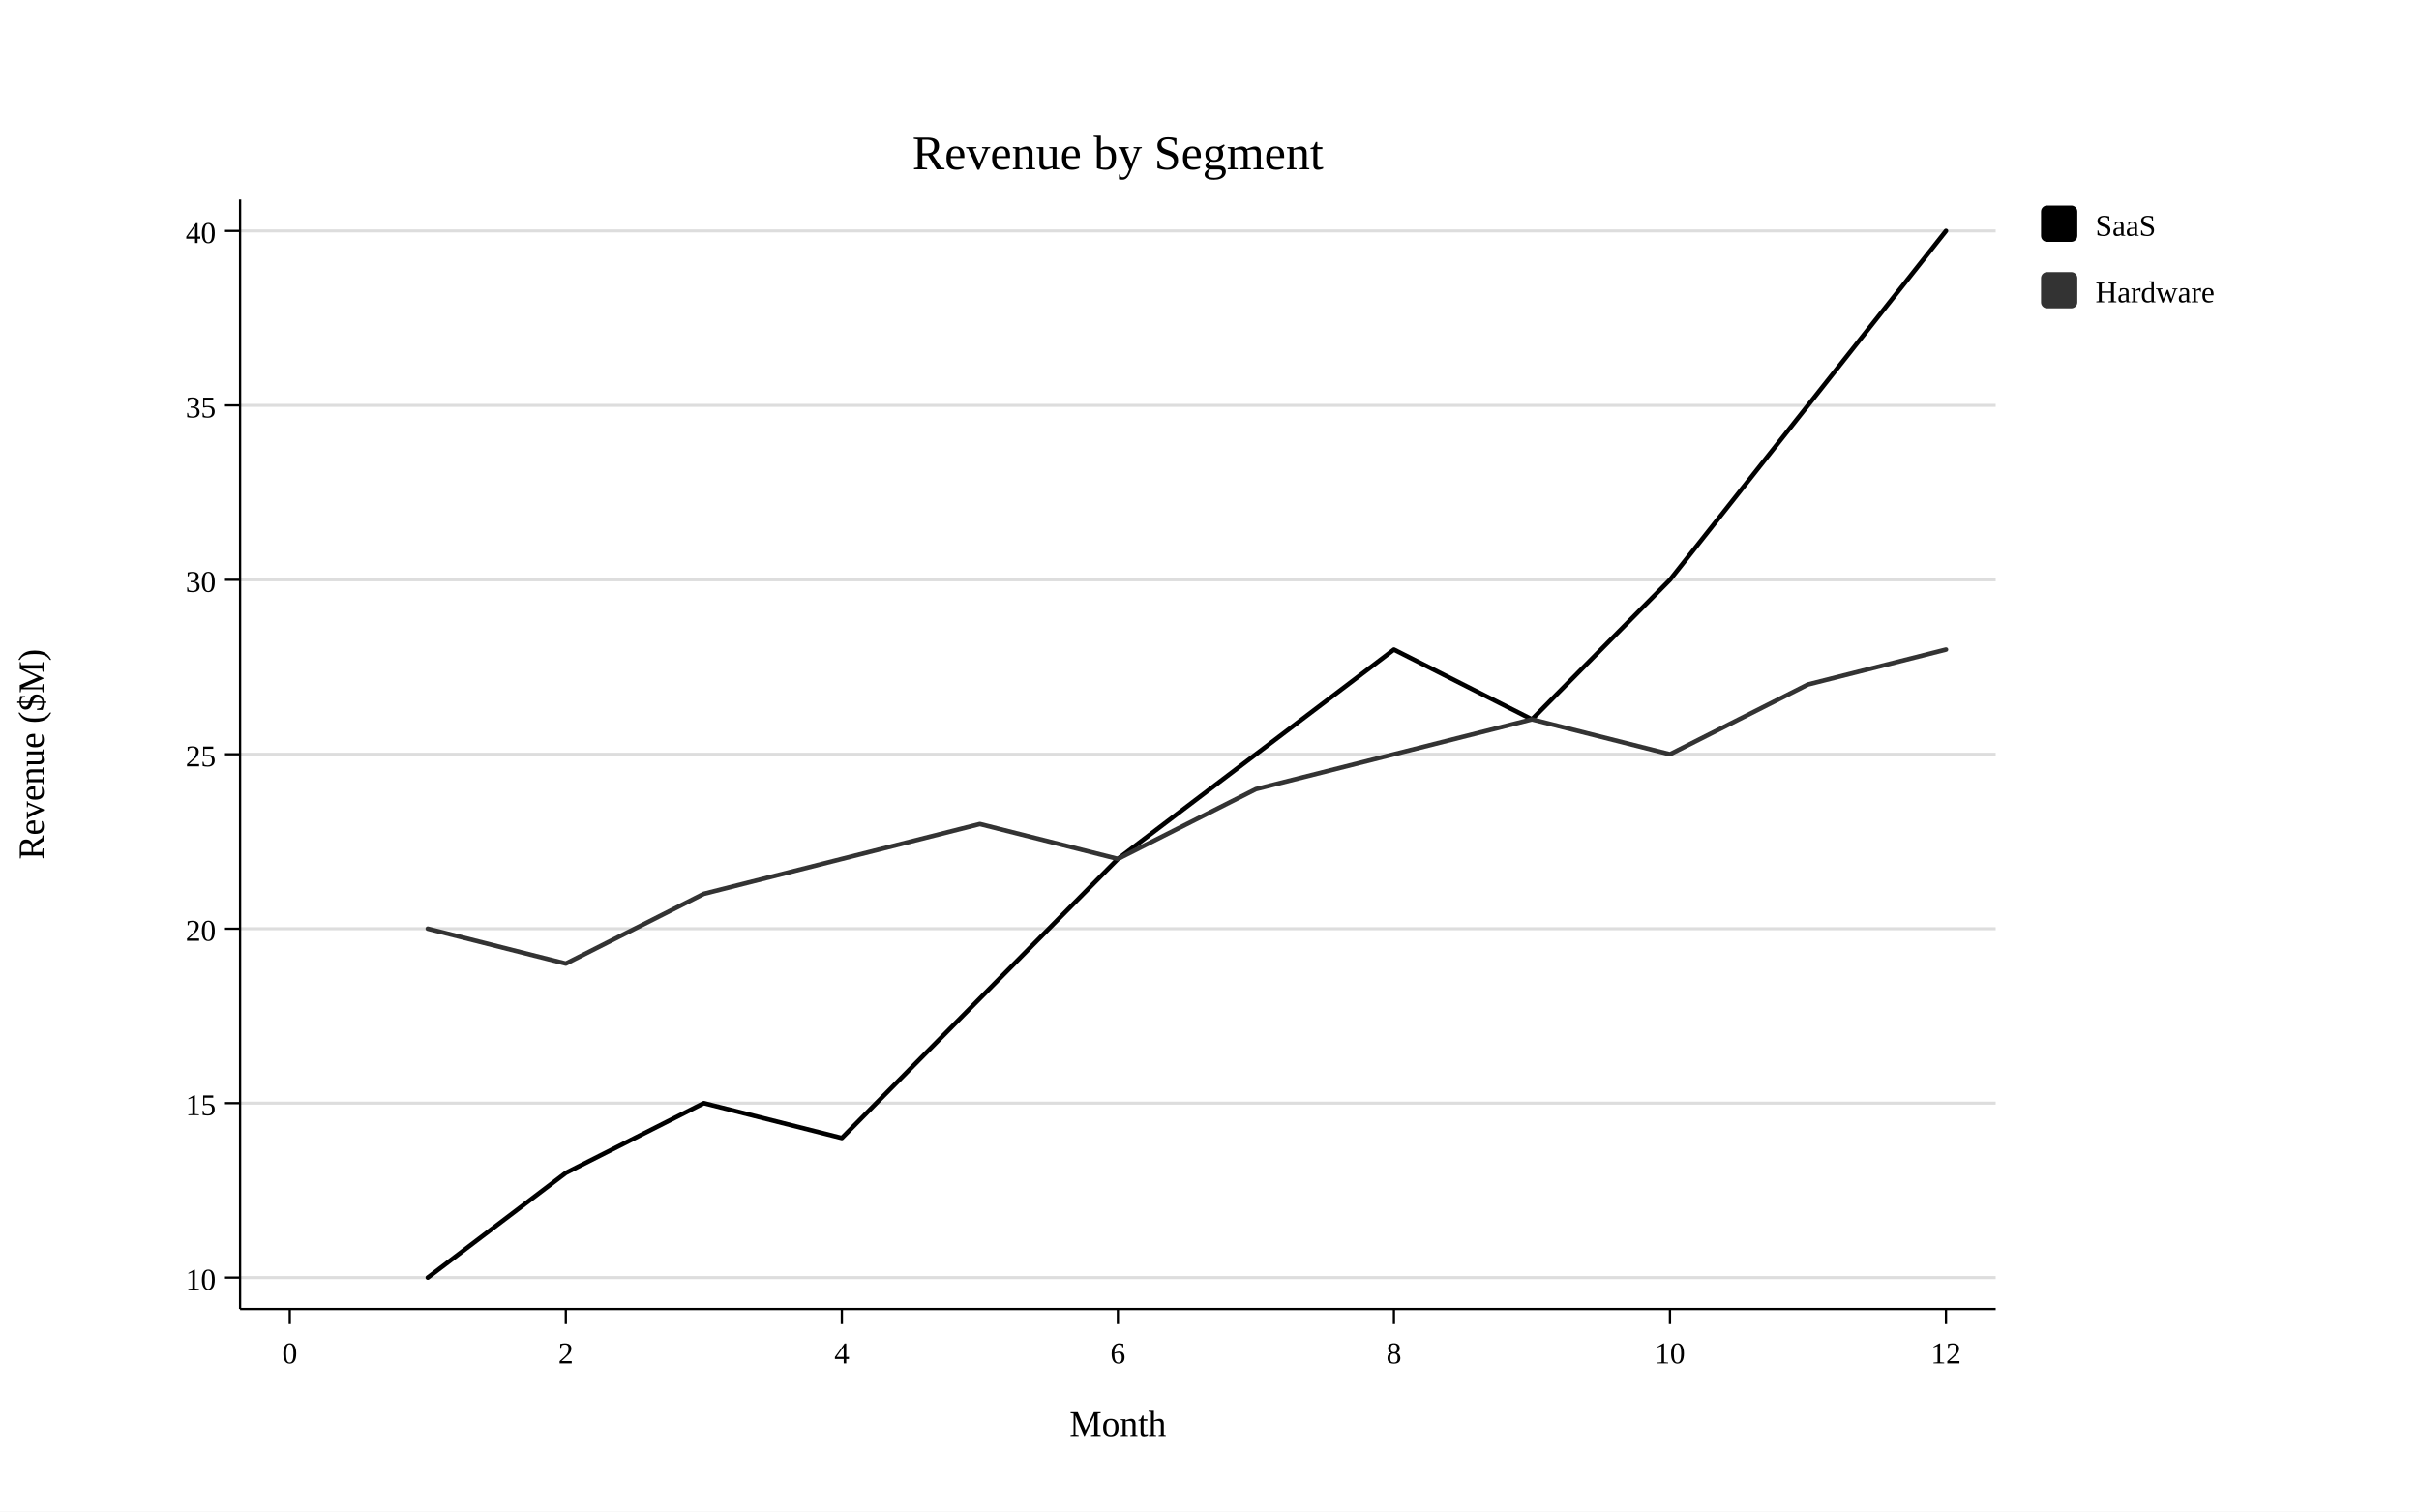
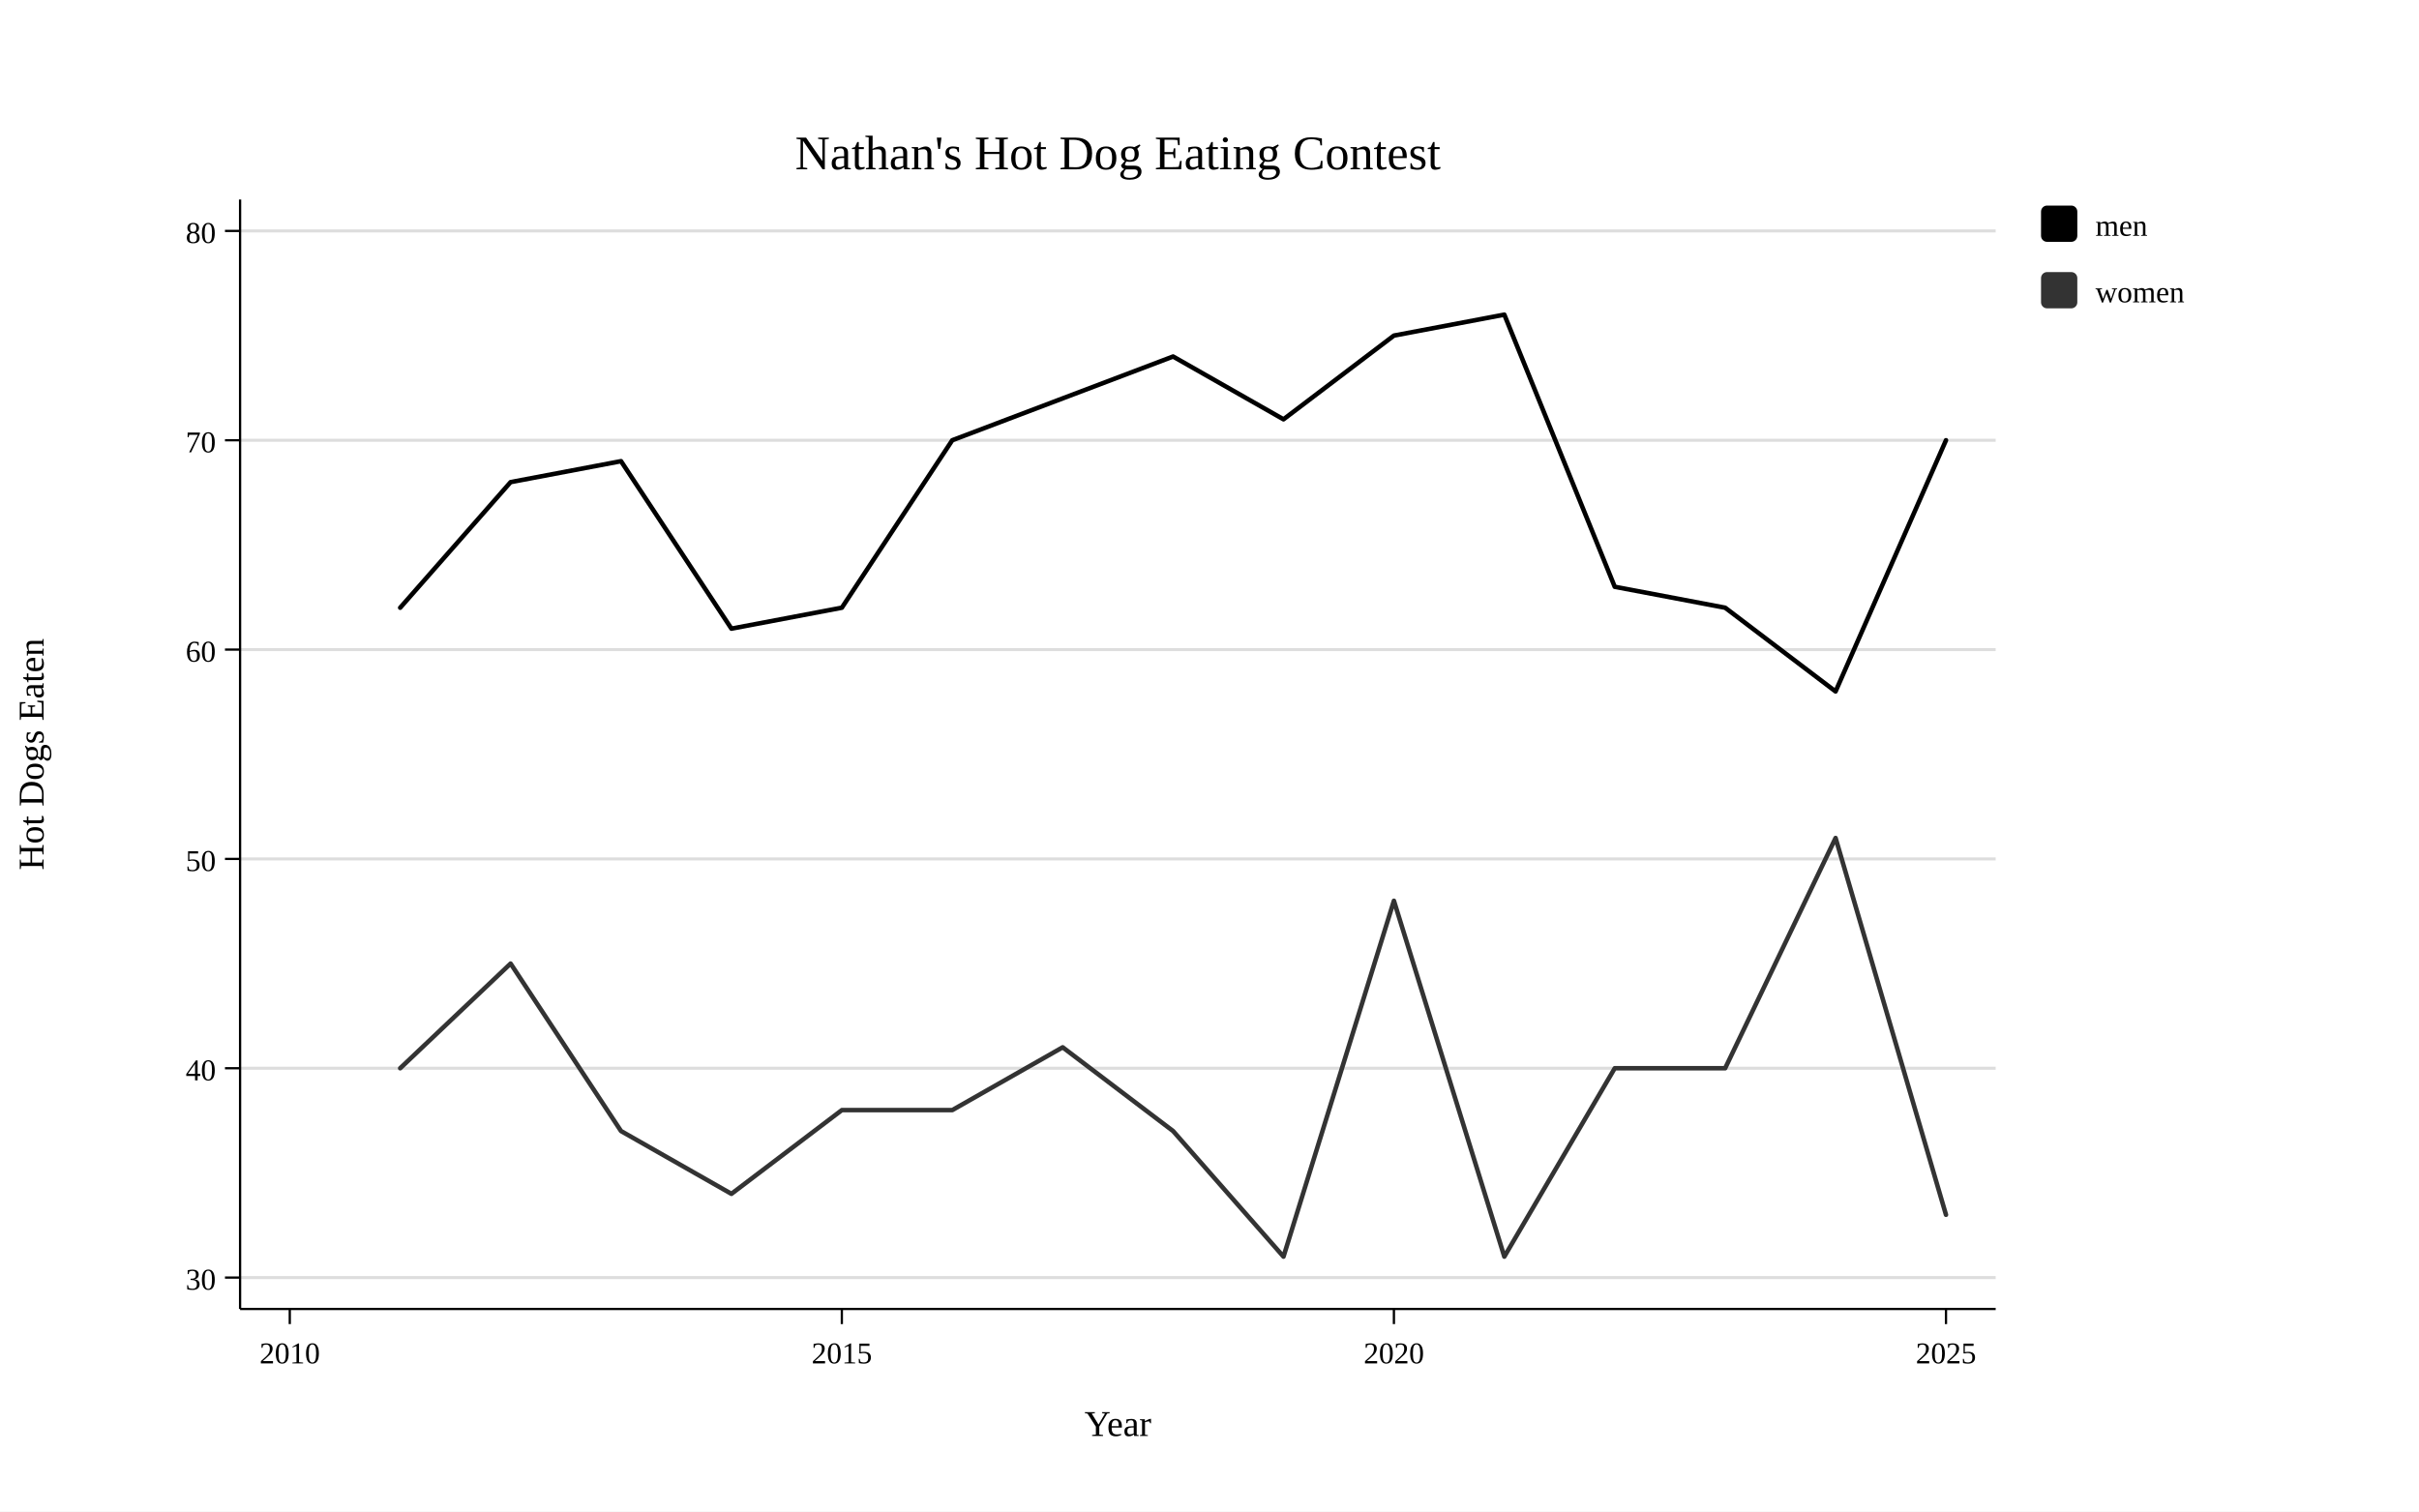
<svg xmlns="http://www.w3.org/2000/svg" width="800" height="500" viewBox="0 0 800.0 500.0">
  <defs>
    <clipPath id="plot-clip">
      <rect x="79.4" y="66" width="580.6" height="367" />
    </clipPath>
  </defs>
  <rect x="0" y="0" width="800" height="500" fill="#FFFFFF" />
  <line x1="79.4" y1="422.613" x2="660" y2="422.613" stroke="#DDDDDD" stroke-width="1" />
-   <line x1="79.4" y1="364.909" x2="660" y2="364.909" stroke="#DDDDDD" stroke-width="1" />
-   <line x1="79.4" y1="307.204" x2="660" y2="307.204" stroke="#DDDDDD" stroke-width="1" />
-   <line x1="79.4" y1="249.5" x2="660" y2="249.5" stroke="#DDDDDD" stroke-width="1" />
-   <line x1="79.4" y1="191.796" x2="660" y2="191.796" stroke="#DDDDDD" stroke-width="1" />
-   <line x1="79.4" y1="134.091" x2="660" y2="134.091" stroke="#DDDDDD" stroke-width="1" />
+   <line x1="79.4" y1="353.368" x2="660" y2="353.368" stroke="#DDDDDD" stroke-width="1" />
+   <line x1="79.4" y1="284.123" x2="660" y2="284.123" stroke="#DDDDDD" stroke-width="1" />
+   <line x1="79.4" y1="214.877" x2="660" y2="214.877" stroke="#DDDDDD" stroke-width="1" />
+   <line x1="79.4" y1="145.632" x2="660" y2="145.632" stroke="#DDDDDD" stroke-width="1" />
  <line x1="79.4" y1="76.387" x2="660" y2="76.387" stroke="#DDDDDD" stroke-width="1" />
  <line x1="79.4" y1="433" x2="660" y2="433" stroke="#000000" stroke-width="0.75" />
  <line x1="79.4" y1="66" x2="79.4" y2="433" stroke="#000000" stroke-width="0.75" />
  <g clip-path="url(#plot-clip)">
-     <polyline points="141.477,422.613 187.121,387.991 232.766,364.909 278.411,376.45 324.055,330.286 369.7,284.123 415.345,249.5 460.989,214.877 506.634,237.959 552.279,191.796 597.923,134.091 643.568,76.387" fill="none" stroke="#000000" stroke-width="1.5" stroke-linejoin="round" stroke-linecap="round" />
-     <polyline points="141.477,307.204 187.121,318.745 232.766,295.664 278.411,284.123 324.055,272.582 369.7,284.123 415.345,261.041 460.989,249.5 506.634,237.959 552.279,249.5 597.923,226.418 643.568,214.877" fill="none" stroke="#333333" stroke-width="1.5" stroke-linejoin="round" stroke-linecap="round" />
+     <polyline points="132.348,201.028 168.864,159.481 205.379,152.557 241.895,207.953 278.411,201.028 314.926,145.632 351.442,131.783 387.958,117.934 424.474,138.708 460.989,111.009 497.505,104.085 534.021,194.104 570.536,201.028 607.052,228.726 643.568,145.632" fill="none" stroke="#000000" stroke-width="1.5" stroke-linejoin="round" stroke-linecap="round" />
+     <polyline points="132.348,353.368 168.864,318.745 205.379,374.142 241.895,394.915 278.411,367.217 314.926,367.217 351.442,346.443 387.958,374.142 424.474,415.689 460.989,297.972 497.505,415.689 534.021,353.368 570.536,353.368 607.052,277.198 643.568,401.84" fill="none" stroke="#333333" stroke-width="1.5" stroke-linejoin="round" stroke-linecap="round" />
  </g>
  <line x1="95.832" y1="433" x2="95.832" y2="438" stroke="#000000" stroke-width="0.75" />
-   <text x="95.832" y="451" font-family="Georgia, Times New Roman, serif" font-size="10" fill="#000000" text-anchor="middle">0</text>
-   <line x1="187.121" y1="433" x2="187.121" y2="438" stroke="#000000" stroke-width="0.75" />
-   <text x="187.121" y="451" font-family="Georgia, Times New Roman, serif" font-size="10" fill="#000000" text-anchor="middle">2</text>
+   <text x="95.832" y="451" font-family="Georgia, Times New Roman, serif" font-size="10" fill="#000000" text-anchor="middle">2010</text>
  <line x1="278.411" y1="433" x2="278.411" y2="438" stroke="#000000" stroke-width="0.75" />
-   <text x="278.411" y="451" font-family="Georgia, Times New Roman, serif" font-size="10" fill="#000000" text-anchor="middle">4</text>
-   <line x1="369.7" y1="433" x2="369.7" y2="438" stroke="#000000" stroke-width="0.75" />
-   <text x="369.7" y="451" font-family="Georgia, Times New Roman, serif" font-size="10" fill="#000000" text-anchor="middle">6</text>
+   <text x="278.411" y="451" font-family="Georgia, Times New Roman, serif" font-size="10" fill="#000000" text-anchor="middle">2015</text>
  <line x1="460.989" y1="433" x2="460.989" y2="438" stroke="#000000" stroke-width="0.75" />
-   <text x="460.989" y="451" font-family="Georgia, Times New Roman, serif" font-size="10" fill="#000000" text-anchor="middle">8</text>
-   <line x1="552.279" y1="433" x2="552.279" y2="438" stroke="#000000" stroke-width="0.75" />
-   <text x="552.279" y="451" font-family="Georgia, Times New Roman, serif" font-size="10" fill="#000000" text-anchor="middle">10</text>
+   <text x="460.989" y="451" font-family="Georgia, Times New Roman, serif" font-size="10" fill="#000000" text-anchor="middle">2020</text>
  <line x1="643.568" y1="433" x2="643.568" y2="438" stroke="#000000" stroke-width="0.75" />
-   <text x="643.568" y="451" font-family="Georgia, Times New Roman, serif" font-size="10" fill="#000000" text-anchor="middle">12</text>
+   <text x="643.568" y="451" font-family="Georgia, Times New Roman, serif" font-size="10" fill="#000000" text-anchor="middle">2025</text>
  <line x1="74.4" y1="422.613" x2="79.4" y2="422.613" stroke="#000000" stroke-width="0.75" />
-   <text x="71.4" y="426.613" font-family="Georgia, Times New Roman, serif" font-size="10" fill="#000000" text-anchor="end">10</text>
-   <line x1="74.4" y1="364.909" x2="79.4" y2="364.909" stroke="#000000" stroke-width="0.75" />
-   <text x="71.4" y="368.909" font-family="Georgia, Times New Roman, serif" font-size="10" fill="#000000" text-anchor="end">15</text>
-   <line x1="74.4" y1="307.204" x2="79.4" y2="307.204" stroke="#000000" stroke-width="0.75" />
-   <text x="71.4" y="311.204" font-family="Georgia, Times New Roman, serif" font-size="10" fill="#000000" text-anchor="end">20</text>
-   <line x1="74.4" y1="249.5" x2="79.4" y2="249.5" stroke="#000000" stroke-width="0.75" />
-   <text x="71.4" y="253.5" font-family="Georgia, Times New Roman, serif" font-size="10" fill="#000000" text-anchor="end">25</text>
-   <line x1="74.4" y1="191.796" x2="79.4" y2="191.796" stroke="#000000" stroke-width="0.75" />
-   <text x="71.4" y="195.796" font-family="Georgia, Times New Roman, serif" font-size="10" fill="#000000" text-anchor="end">30</text>
-   <line x1="74.4" y1="134.091" x2="79.4" y2="134.091" stroke="#000000" stroke-width="0.75" />
-   <text x="71.4" y="138.091" font-family="Georgia, Times New Roman, serif" font-size="10" fill="#000000" text-anchor="end">35</text>
+   <text x="71.4" y="426.613" font-family="Georgia, Times New Roman, serif" font-size="10" fill="#000000" text-anchor="end">30</text>
+   <line x1="74.4" y1="353.368" x2="79.4" y2="353.368" stroke="#000000" stroke-width="0.75" />
+   <text x="71.4" y="357.368" font-family="Georgia, Times New Roman, serif" font-size="10" fill="#000000" text-anchor="end">40</text>
+   <line x1="74.4" y1="284.123" x2="79.4" y2="284.123" stroke="#000000" stroke-width="0.75" />
+   <text x="71.4" y="288.123" font-family="Georgia, Times New Roman, serif" font-size="10" fill="#000000" text-anchor="end">50</text>
+   <line x1="74.4" y1="214.877" x2="79.4" y2="214.877" stroke="#000000" stroke-width="0.75" />
+   <text x="71.4" y="218.877" font-family="Georgia, Times New Roman, serif" font-size="10" fill="#000000" text-anchor="end">60</text>
+   <line x1="74.4" y1="145.632" x2="79.4" y2="145.632" stroke="#000000" stroke-width="0.75" />
+   <text x="71.4" y="149.632" font-family="Georgia, Times New Roman, serif" font-size="10" fill="#000000" text-anchor="end">70</text>
  <line x1="74.4" y1="76.387" x2="79.4" y2="76.387" stroke="#000000" stroke-width="0.75" />
-   <text x="71.4" y="80.387" font-family="Georgia, Times New Roman, serif" font-size="10" fill="#000000" text-anchor="end">40</text>
-   <text x="369.7" y="56" font-family="Georgia, Times New Roman, serif" font-size="16" fill="#000000" text-anchor="middle">Revenue by Segment</text>
-   <text x="369.7" y="475" font-family="Georgia, Times New Roman, serif" font-size="12" fill="#000000" text-anchor="middle">Month</text>
-   <text x="14.4" y="249.5" font-family="Georgia, Times New Roman, serif" font-size="12" fill="#000000" text-anchor="middle" transform="rotate(-90,14.4,249.5)">Revenue ($M)</text>
+   <text x="71.4" y="80.387" font-family="Georgia, Times New Roman, serif" font-size="10" fill="#000000" text-anchor="end">80</text>
+   <text x="369.7" y="56" font-family="Georgia, Times New Roman, serif" font-size="16" fill="#000000" text-anchor="middle">Nathan's Hot Dog Eating Contest</text>
+   <text x="369.7" y="475" font-family="Georgia, Times New Roman, serif" font-size="12" fill="#000000" text-anchor="middle">Year</text>
+   <text x="14.4" y="249.5" font-family="Georgia, Times New Roman, serif" font-size="12" fill="#000000" text-anchor="middle" transform="rotate(-90,14.4,249.5)">Hot Dogs Eaten</text>
  <rect x="675" y="68" width="12" height="12" fill="#000000" rx="2" />
-   <text x="693" y="78" font-family="Georgia, Times New Roman, serif" font-size="10" fill="#000000" text-anchor="start">SaaS</text>
+   <text x="693" y="78" font-family="Georgia, Times New Roman, serif" font-size="10" fill="#000000" text-anchor="start">men</text>
  <rect x="675" y="90" width="12" height="12" fill="#333333" rx="2" />
-   <text x="693" y="100" font-family="Georgia, Times New Roman, serif" font-size="10" fill="#000000" text-anchor="start">Hardware</text>
+   <text x="693" y="100" font-family="Georgia, Times New Roman, serif" font-size="10" fill="#000000" text-anchor="start">women</text>
</svg>
